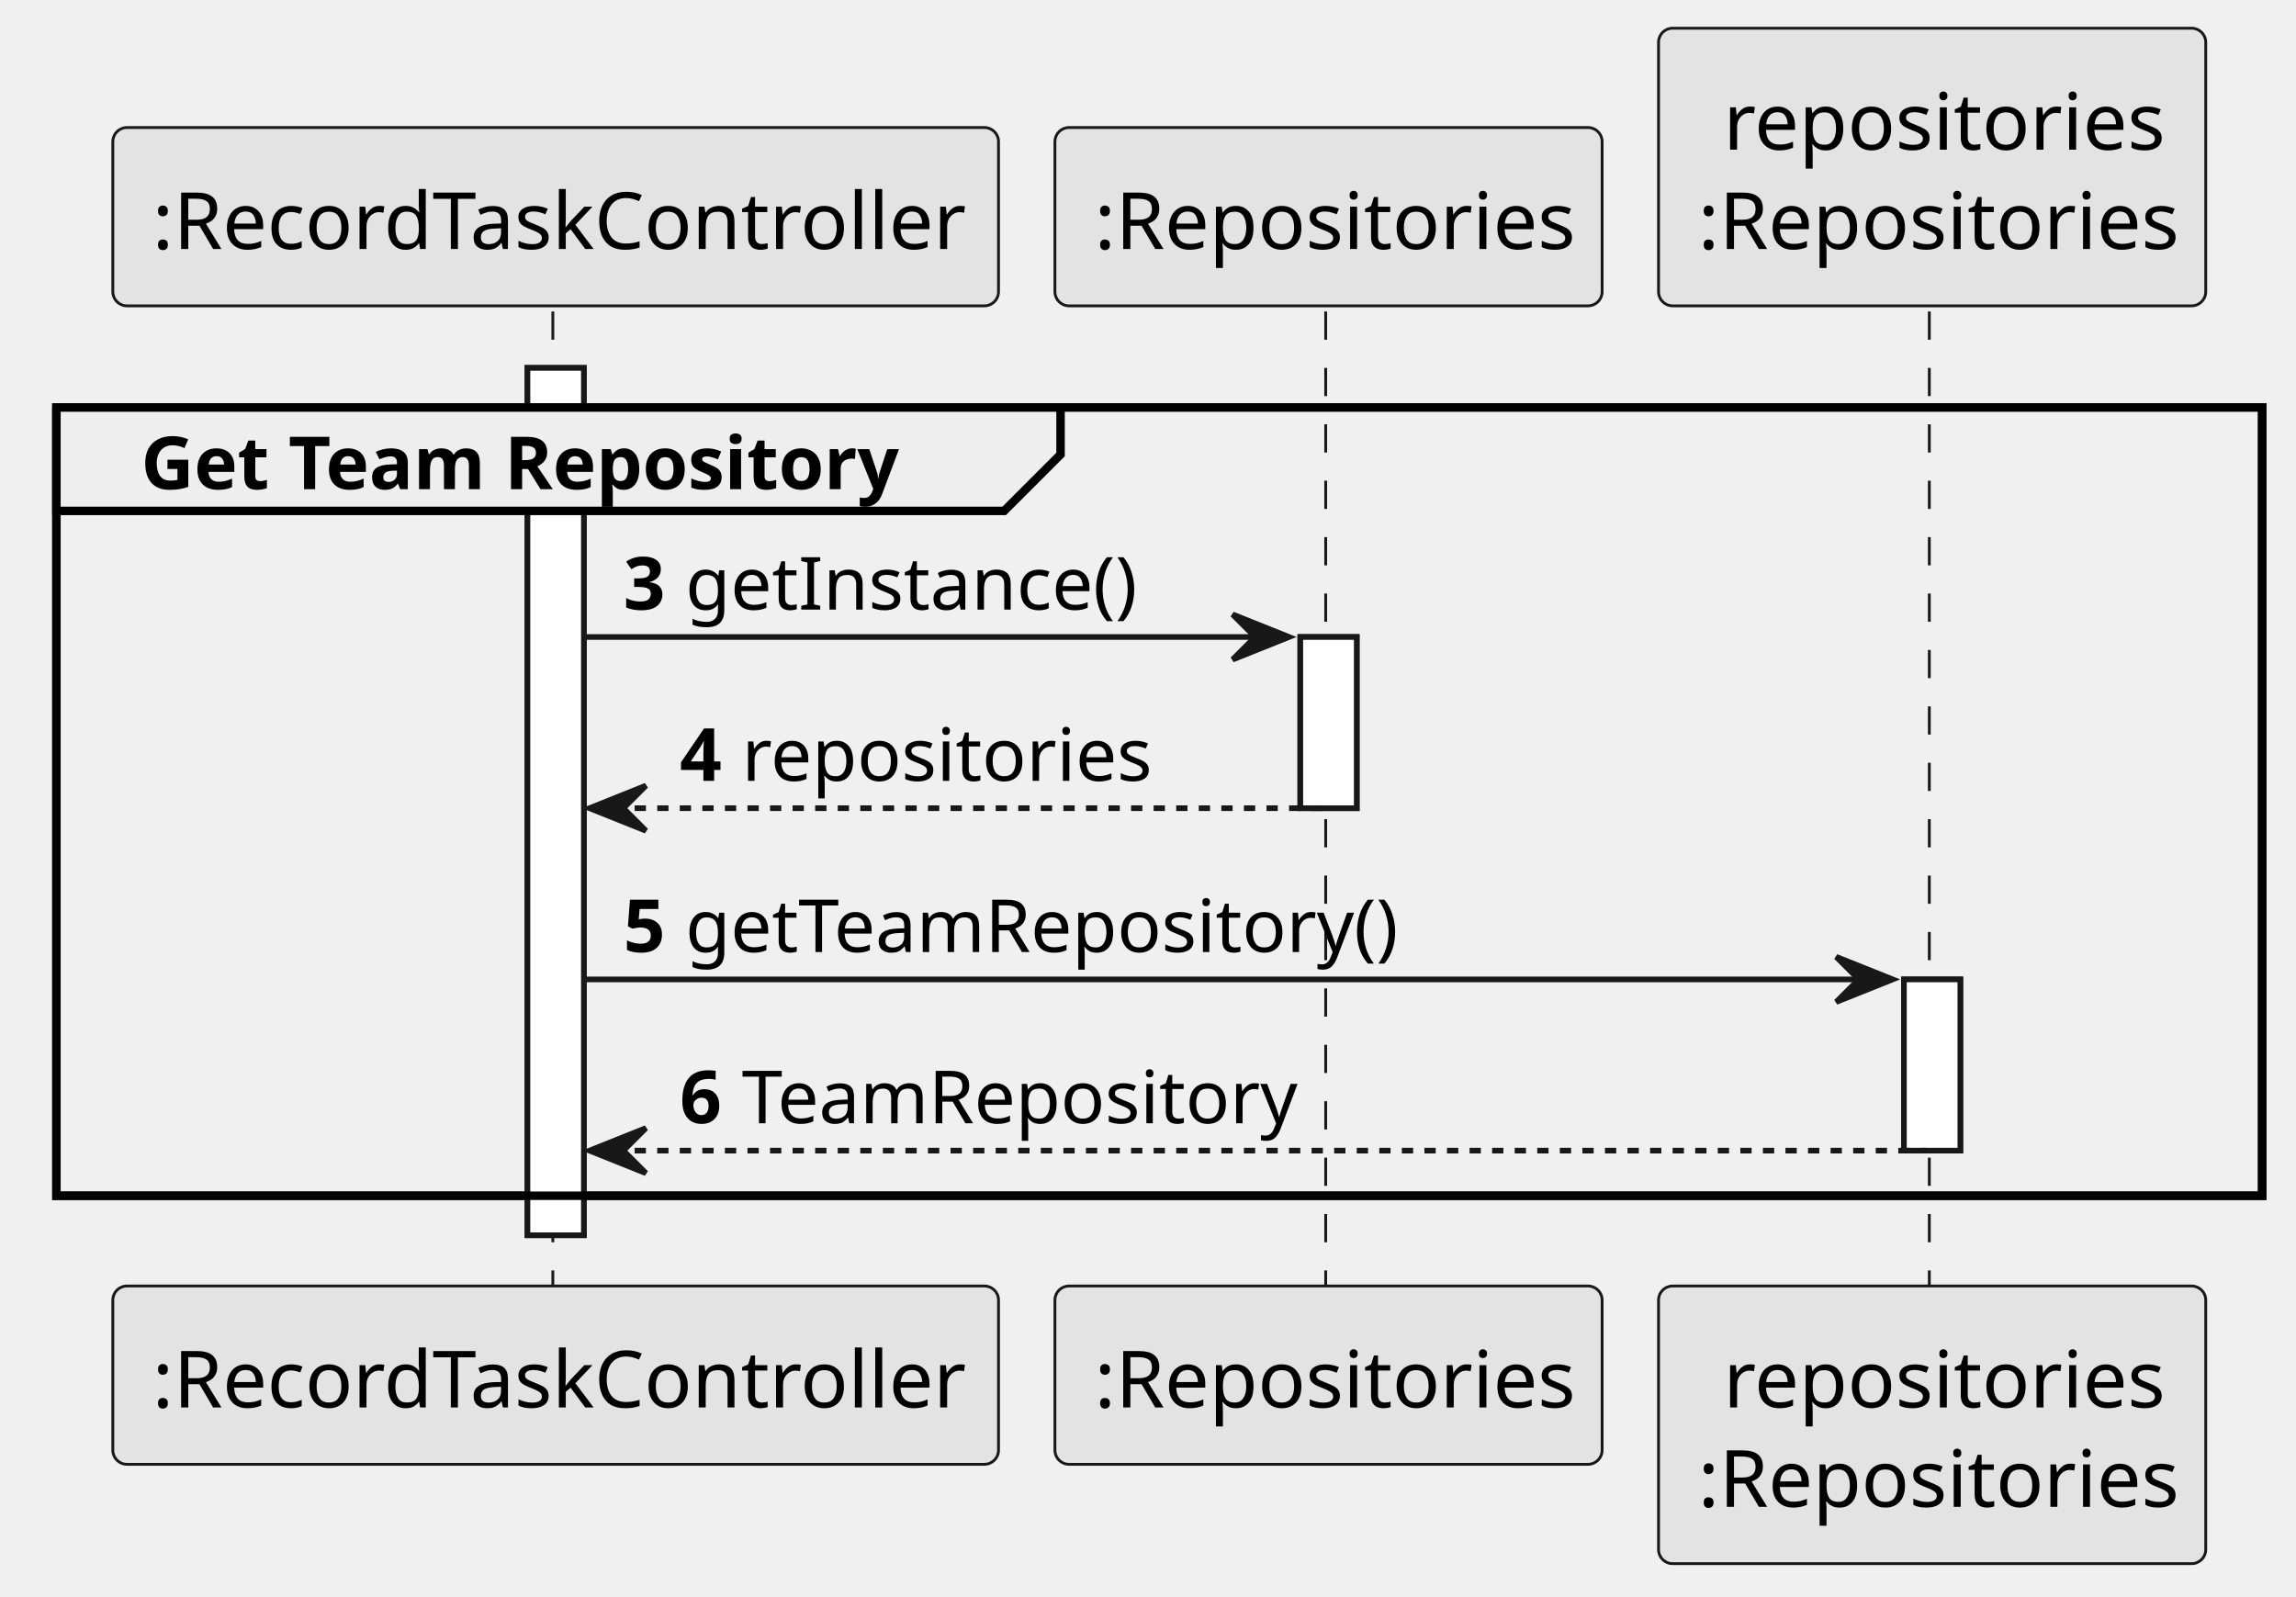
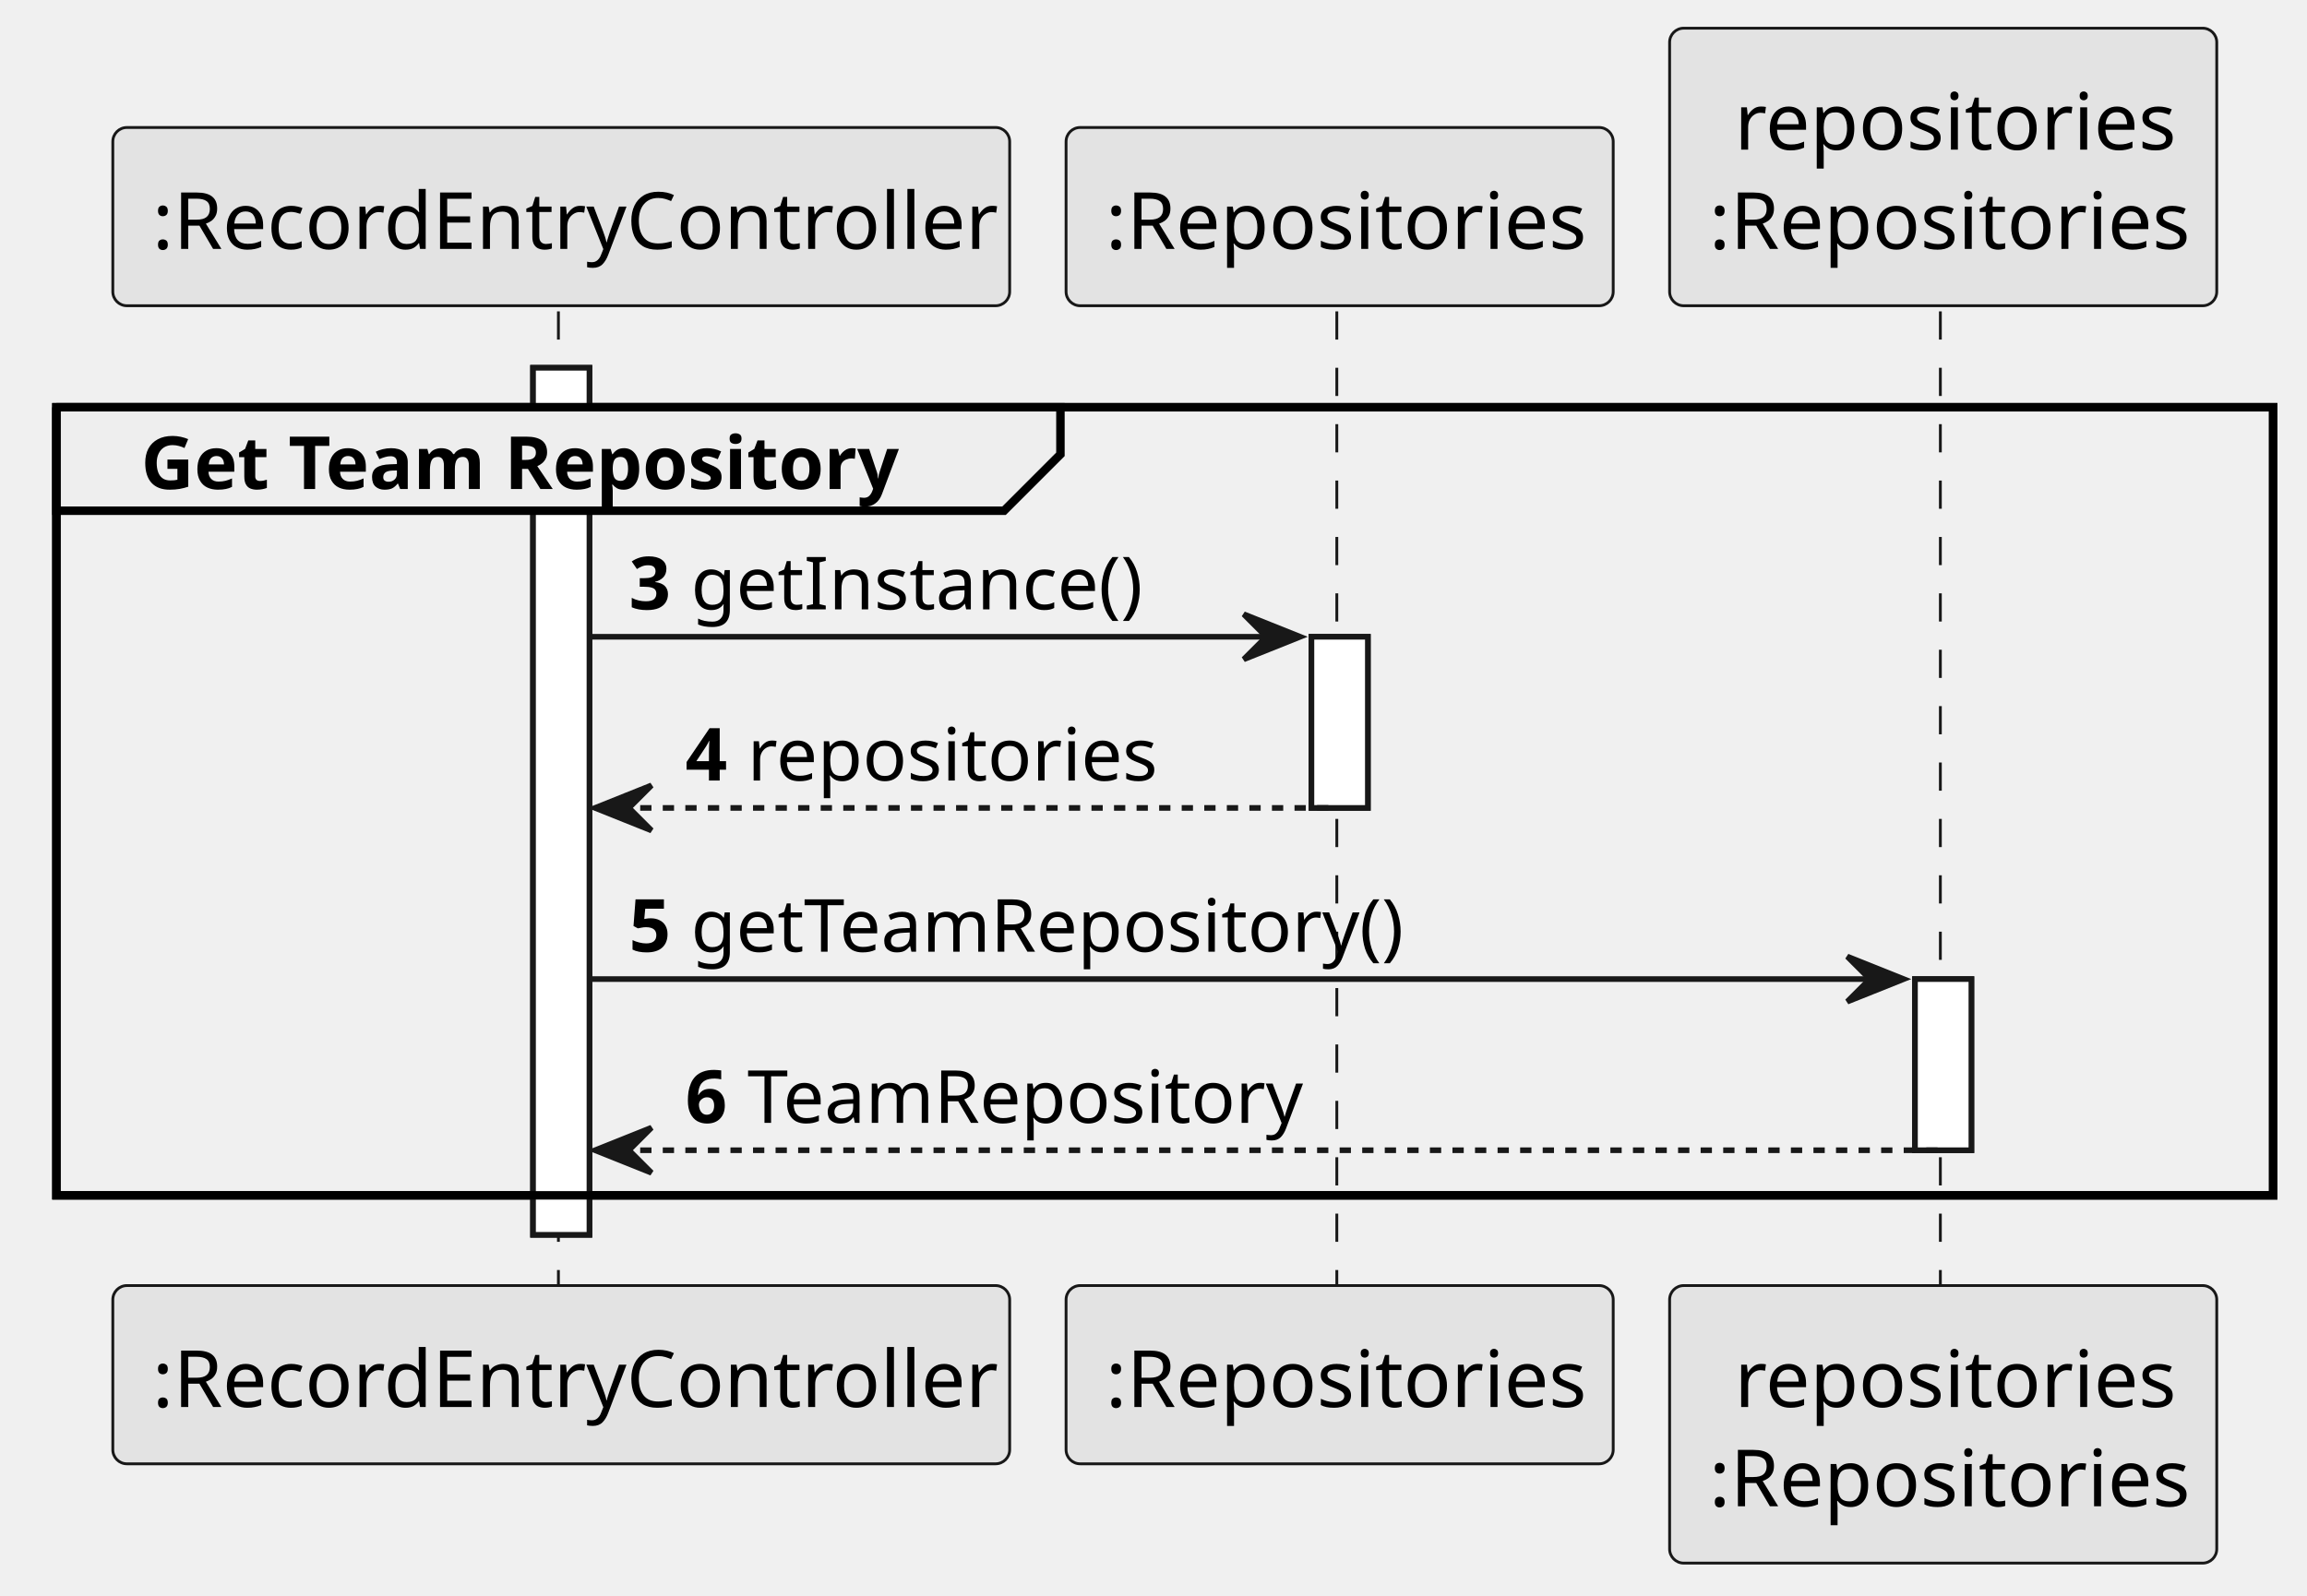
- <svg xmlns="http://www.w3.org/2000/svg" contentStyleType="text/css" height="283px" preserveAspectRatio="none" style="width:407px;height:283px;background:#FFFFFF;" version="1.1" viewBox="0 0 407 283" width="407px" zoomAndPan="magnify">
+ <svg xmlns="http://www.w3.org/2000/svg" contentStyleType="text/css" height="283px" preserveAspectRatio="none" style="width:409px;height:283px;background:#FFFFFF;" version="1.1" viewBox="0 0 409 283" width="409px" zoomAndPan="magnify">
  <defs />
  <g>
-     <rect fill="#FFFFFF" height="153.758" style="stroke:#181818;stroke-width:1.0;" width="10" x="93.5" y="65.219" />
-     <rect fill="#FFFFFF" height="30.352" style="stroke:#181818;stroke-width:1.0;" width="10" x="230.5" y="112.922" />
-     <rect fill="#FFFFFF" height="30.352" style="stroke:#181818;stroke-width:1.0;" width="10" x="337.5" y="173.625" />
-     <rect fill="none" height="139.758" style="stroke:#000000;stroke-width:1.5;" width="391" x="10" y="72.219" />
-     <line style="stroke:#181818;stroke-width:0.5;stroke-dasharray:5.0,5.0;" x1="98" x2="98" y1="55.219" y2="228.977" />
-     <line style="stroke:#181818;stroke-width:0.5;stroke-dasharray:5.0,5.0;" x1="235" x2="235" y1="55.219" y2="228.977" />
-     <line style="stroke:#181818;stroke-width:0.5;stroke-dasharray:5.0,5.0;" x1="342" x2="342" y1="55.219" y2="228.977" />
-     <rect fill="#E3E3E3" height="31.609" rx="2.5" ry="2.5" style="stroke:#181818;stroke-width:0.5;" width="157" x="20" y="22.609" />
-     <text fill="#000000" font-family="sans-serif" font-size="14" lengthAdjust="spacing" textLength="143" x="27" y="44.143">:RecordTaskController</text>
-     <rect fill="#E3E3E3" height="31.609" rx="2.5" ry="2.5" style="stroke:#181818;stroke-width:0.5;" width="157" x="20" y="227.977" />
-     <text fill="#000000" font-family="sans-serif" font-size="14" lengthAdjust="spacing" textLength="143" x="27" y="249.51">:RecordTaskController</text>
-     <rect fill="#E3E3E3" height="31.609" rx="2.5" ry="2.5" style="stroke:#181818;stroke-width:0.5;" width="97" x="187" y="22.609" />
-     <text fill="#000000" font-family="sans-serif" font-size="14" lengthAdjust="spacing" textLength="83" x="194" y="44.143">:Repositories</text>
-     <rect fill="#E3E3E3" height="31.609" rx="2.5" ry="2.5" style="stroke:#181818;stroke-width:0.5;" width="97" x="187" y="227.977" />
-     <text fill="#000000" font-family="sans-serif" font-size="14" lengthAdjust="spacing" textLength="83" x="194" y="249.51">:Repositories</text>
-     <rect fill="#E3E3E3" height="49.219" rx="2.5" ry="2.5" style="stroke:#181818;stroke-width:0.5;" width="97" x="294" y="5" />
-     <text fill="#000000" font-family="sans-serif" font-size="14" lengthAdjust="spacing" textLength="74" x="305.5" y="26.533">repositories</text>
-     <text fill="#000000" font-family="sans-serif" font-size="14" lengthAdjust="spacing" textLength="83" x="301" y="44.143">:Repositories</text>
-     <rect fill="#E3E3E3" height="49.219" rx="2.5" ry="2.5" style="stroke:#181818;stroke-width:0.5;" width="97" x="294" y="227.977" />
-     <text fill="#000000" font-family="sans-serif" font-size="14" lengthAdjust="spacing" textLength="74" x="305.5" y="249.51">repositories</text>
-     <text fill="#000000" font-family="sans-serif" font-size="14" lengthAdjust="spacing" textLength="83" x="301" y="267.119">:Repositories</text>
-     <rect fill="#FFFFFF" height="153.758" style="stroke:#181818;stroke-width:1.0;" width="10" x="93.5" y="65.219" />
-     <rect fill="#FFFFFF" height="30.352" style="stroke:#181818;stroke-width:1.0;" width="10" x="230.5" y="112.922" />
-     <rect fill="#FFFFFF" height="30.352" style="stroke:#181818;stroke-width:1.0;" width="10" x="337.5" y="173.625" />
+     <rect fill="#FFFFFF" height="153.758" style="stroke:#181818;stroke-width:1.0;" width="10" x="94.5" y="65.219" />
+     <rect fill="#FFFFFF" height="30.352" style="stroke:#181818;stroke-width:1.0;" width="10" x="232.5" y="112.922" />
+     <rect fill="#FFFFFF" height="30.352" style="stroke:#181818;stroke-width:1.0;" width="10" x="339.5" y="173.625" />
+     <rect fill="none" height="139.758" style="stroke:#000000;stroke-width:1.5;" width="393" x="10" y="72.219" />
+     <line style="stroke:#181818;stroke-width:0.5;stroke-dasharray:5.0,5.0;" x1="99" x2="99" y1="55.219" y2="228.977" />
+     <line style="stroke:#181818;stroke-width:0.5;stroke-dasharray:5.0,5.0;" x1="237" x2="237" y1="55.219" y2="228.977" />
+     <line style="stroke:#181818;stroke-width:0.5;stroke-dasharray:5.0,5.0;" x1="344" x2="344" y1="55.219" y2="228.977" />
+     <rect fill="#E3E3E3" height="31.609" rx="2.5" ry="2.5" style="stroke:#181818;stroke-width:0.5;" width="159" x="20" y="22.609" />
+     <text fill="#000000" font-family="sans-serif" font-size="14" lengthAdjust="spacing" textLength="145" x="27" y="44.143">:RecordEntryController</text>
+     <rect fill="#E3E3E3" height="31.609" rx="2.5" ry="2.5" style="stroke:#181818;stroke-width:0.5;" width="159" x="20" y="227.977" />
+     <text fill="#000000" font-family="sans-serif" font-size="14" lengthAdjust="spacing" textLength="145" x="27" y="249.51">:RecordEntryController</text>
+     <rect fill="#E3E3E3" height="31.609" rx="2.5" ry="2.5" style="stroke:#181818;stroke-width:0.5;" width="97" x="189" y="22.609" />
+     <text fill="#000000" font-family="sans-serif" font-size="14" lengthAdjust="spacing" textLength="83" x="196" y="44.143">:Repositories</text>
+     <rect fill="#E3E3E3" height="31.609" rx="2.5" ry="2.5" style="stroke:#181818;stroke-width:0.5;" width="97" x="189" y="227.977" />
+     <text fill="#000000" font-family="sans-serif" font-size="14" lengthAdjust="spacing" textLength="83" x="196" y="249.51">:Repositories</text>
+     <rect fill="#E3E3E3" height="49.219" rx="2.5" ry="2.5" style="stroke:#181818;stroke-width:0.5;" width="97" x="296" y="5" />
+     <text fill="#000000" font-family="sans-serif" font-size="14" lengthAdjust="spacing" textLength="74" x="307.5" y="26.533">repositories</text>
+     <text fill="#000000" font-family="sans-serif" font-size="14" lengthAdjust="spacing" textLength="83" x="303" y="44.143">:Repositories</text>
+     <rect fill="#E3E3E3" height="49.219" rx="2.5" ry="2.5" style="stroke:#181818;stroke-width:0.5;" width="97" x="296" y="227.977" />
+     <text fill="#000000" font-family="sans-serif" font-size="14" lengthAdjust="spacing" textLength="74" x="307.5" y="249.51">repositories</text>
+     <text fill="#000000" font-family="sans-serif" font-size="14" lengthAdjust="spacing" textLength="83" x="303" y="267.119">:Repositories</text>
+     <rect fill="#FFFFFF" height="153.758" style="stroke:#181818;stroke-width:1.0;" width="10" x="94.5" y="65.219" />
+     <rect fill="#FFFFFF" height="30.352" style="stroke:#181818;stroke-width:1.0;" width="10" x="232.5" y="112.922" />
+     <rect fill="#FFFFFF" height="30.352" style="stroke:#181818;stroke-width:1.0;" width="10" x="339.5" y="173.625" />
    <path d="M10,72.219 L188,72.219 L188,80.57 L178,90.57 L10,90.57 L10,72.219 " fill="#EEEEEE" style="stroke:#000000;stroke-width:1.5;" />
-     <rect fill="none" height="139.758" style="stroke:#000000;stroke-width:1.5;" width="391" x="10" y="72.219" />
+     <rect fill="none" height="139.758" style="stroke:#000000;stroke-width:1.5;" width="393" x="10" y="72.219" />
    <text fill="#000000" font-family="sans-serif" font-size="13" font-weight="bold" lengthAdjust="spacing" textLength="133" x="25" y="86.714">Get Team Repository</text>
-     <polygon fill="#181818" points="218.5,108.922,228.5,112.922,218.5,116.922,222.5,112.922" style="stroke:#181818;stroke-width:1.0;" />
-     <line style="stroke:#181818;stroke-width:1.0;" x1="103.5" x2="224.5" y1="112.922" y2="112.922" />
-     <text fill="#000000" font-family="sans-serif" font-size="13" font-weight="bold" lengthAdjust="spacing" textLength="7" x="110.5" y="108.065">3</text>
-     <text fill="#000000" font-family="sans-serif" font-size="13" lengthAdjust="spacing" textLength="75" x="121.5" y="108.065">getInstance()</text>
-     <polygon fill="#181818" points="114.5,139.273,104.5,143.273,114.5,147.273,110.5,143.273" style="stroke:#181818;stroke-width:1.0;" />
-     <line style="stroke:#181818;stroke-width:1.0;stroke-dasharray:2.0,2.0;" x1="108.5" x2="234.5" y1="143.273" y2="143.273" />
-     <text fill="#000000" font-family="sans-serif" font-size="13" font-weight="bold" lengthAdjust="spacing" textLength="7" x="120.5" y="138.417">4</text>
-     <text fill="#000000" font-family="sans-serif" font-size="13" lengthAdjust="spacing" textLength="67" x="131.5" y="138.417">repositories</text>
-     <polygon fill="#181818" points="325.5,169.625,335.5,173.625,325.5,177.625,329.5,173.625" style="stroke:#181818;stroke-width:1.0;" />
-     <line style="stroke:#181818;stroke-width:1.0;" x1="103.5" x2="331.5" y1="173.625" y2="173.625" />
-     <text fill="#000000" font-family="sans-serif" font-size="13" font-weight="bold" lengthAdjust="spacing" textLength="7" x="110.5" y="168.769">5</text>
-     <text fill="#000000" font-family="sans-serif" font-size="13" lengthAdjust="spacing" textLength="120" x="121.5" y="168.769">getTeamRepository()</text>
-     <polygon fill="#181818" points="114.5,199.977,104.5,203.977,114.5,207.977,110.5,203.977" style="stroke:#181818;stroke-width:1.0;" />
-     <line style="stroke:#181818;stroke-width:1.0;stroke-dasharray:2.0,2.0;" x1="108.5" x2="341.5" y1="203.977" y2="203.977" />
-     <text fill="#000000" font-family="sans-serif" font-size="13" font-weight="bold" lengthAdjust="spacing" textLength="7" x="120.5" y="199.12">6</text>
-     <text fill="#000000" font-family="sans-serif" font-size="13" lengthAdjust="spacing" textLength="94" x="131.5" y="199.12">TeamRepository</text>
+     <polygon fill="#181818" points="220.5,108.922,230.5,112.922,220.5,116.922,224.5,112.922" style="stroke:#181818;stroke-width:1.0;" />
+     <line style="stroke:#181818;stroke-width:1.0;" x1="104.5" x2="226.5" y1="112.922" y2="112.922" />
+     <text fill="#000000" font-family="sans-serif" font-size="13" font-weight="bold" lengthAdjust="spacing" textLength="7" x="111.5" y="108.065">3</text>
+     <text fill="#000000" font-family="sans-serif" font-size="13" lengthAdjust="spacing" textLength="75" x="122.5" y="108.065">getInstance()</text>
+     <polygon fill="#181818" points="115.5,139.273,105.5,143.273,115.5,147.273,111.5,143.273" style="stroke:#181818;stroke-width:1.0;" />
+     <line style="stroke:#181818;stroke-width:1.0;stroke-dasharray:2.0,2.0;" x1="109.5" x2="236.5" y1="143.273" y2="143.273" />
+     <text fill="#000000" font-family="sans-serif" font-size="13" font-weight="bold" lengthAdjust="spacing" textLength="7" x="121.5" y="138.417">4</text>
+     <text fill="#000000" font-family="sans-serif" font-size="13" lengthAdjust="spacing" textLength="67" x="132.5" y="138.417">repositories</text>
+     <polygon fill="#181818" points="327.5,169.625,337.5,173.625,327.5,177.625,331.5,173.625" style="stroke:#181818;stroke-width:1.0;" />
+     <line style="stroke:#181818;stroke-width:1.0;" x1="104.5" x2="333.5" y1="173.625" y2="173.625" />
+     <text fill="#000000" font-family="sans-serif" font-size="13" font-weight="bold" lengthAdjust="spacing" textLength="7" x="111.5" y="168.769">5</text>
+     <text fill="#000000" font-family="sans-serif" font-size="13" lengthAdjust="spacing" textLength="120" x="122.5" y="168.769">getTeamRepository()</text>
+     <polygon fill="#181818" points="115.5,199.977,105.5,203.977,115.5,207.977,111.5,203.977" style="stroke:#181818;stroke-width:1.0;" />
+     <line style="stroke:#181818;stroke-width:1.0;stroke-dasharray:2.0,2.0;" x1="109.5" x2="343.5" y1="203.977" y2="203.977" />
+     <text fill="#000000" font-family="sans-serif" font-size="13" font-weight="bold" lengthAdjust="spacing" textLength="7" x="121.5" y="199.12">6</text>
+     <text fill="#000000" font-family="sans-serif" font-size="13" lengthAdjust="spacing" textLength="94" x="132.5" y="199.12">TeamRepository</text>
  </g>
</svg>
